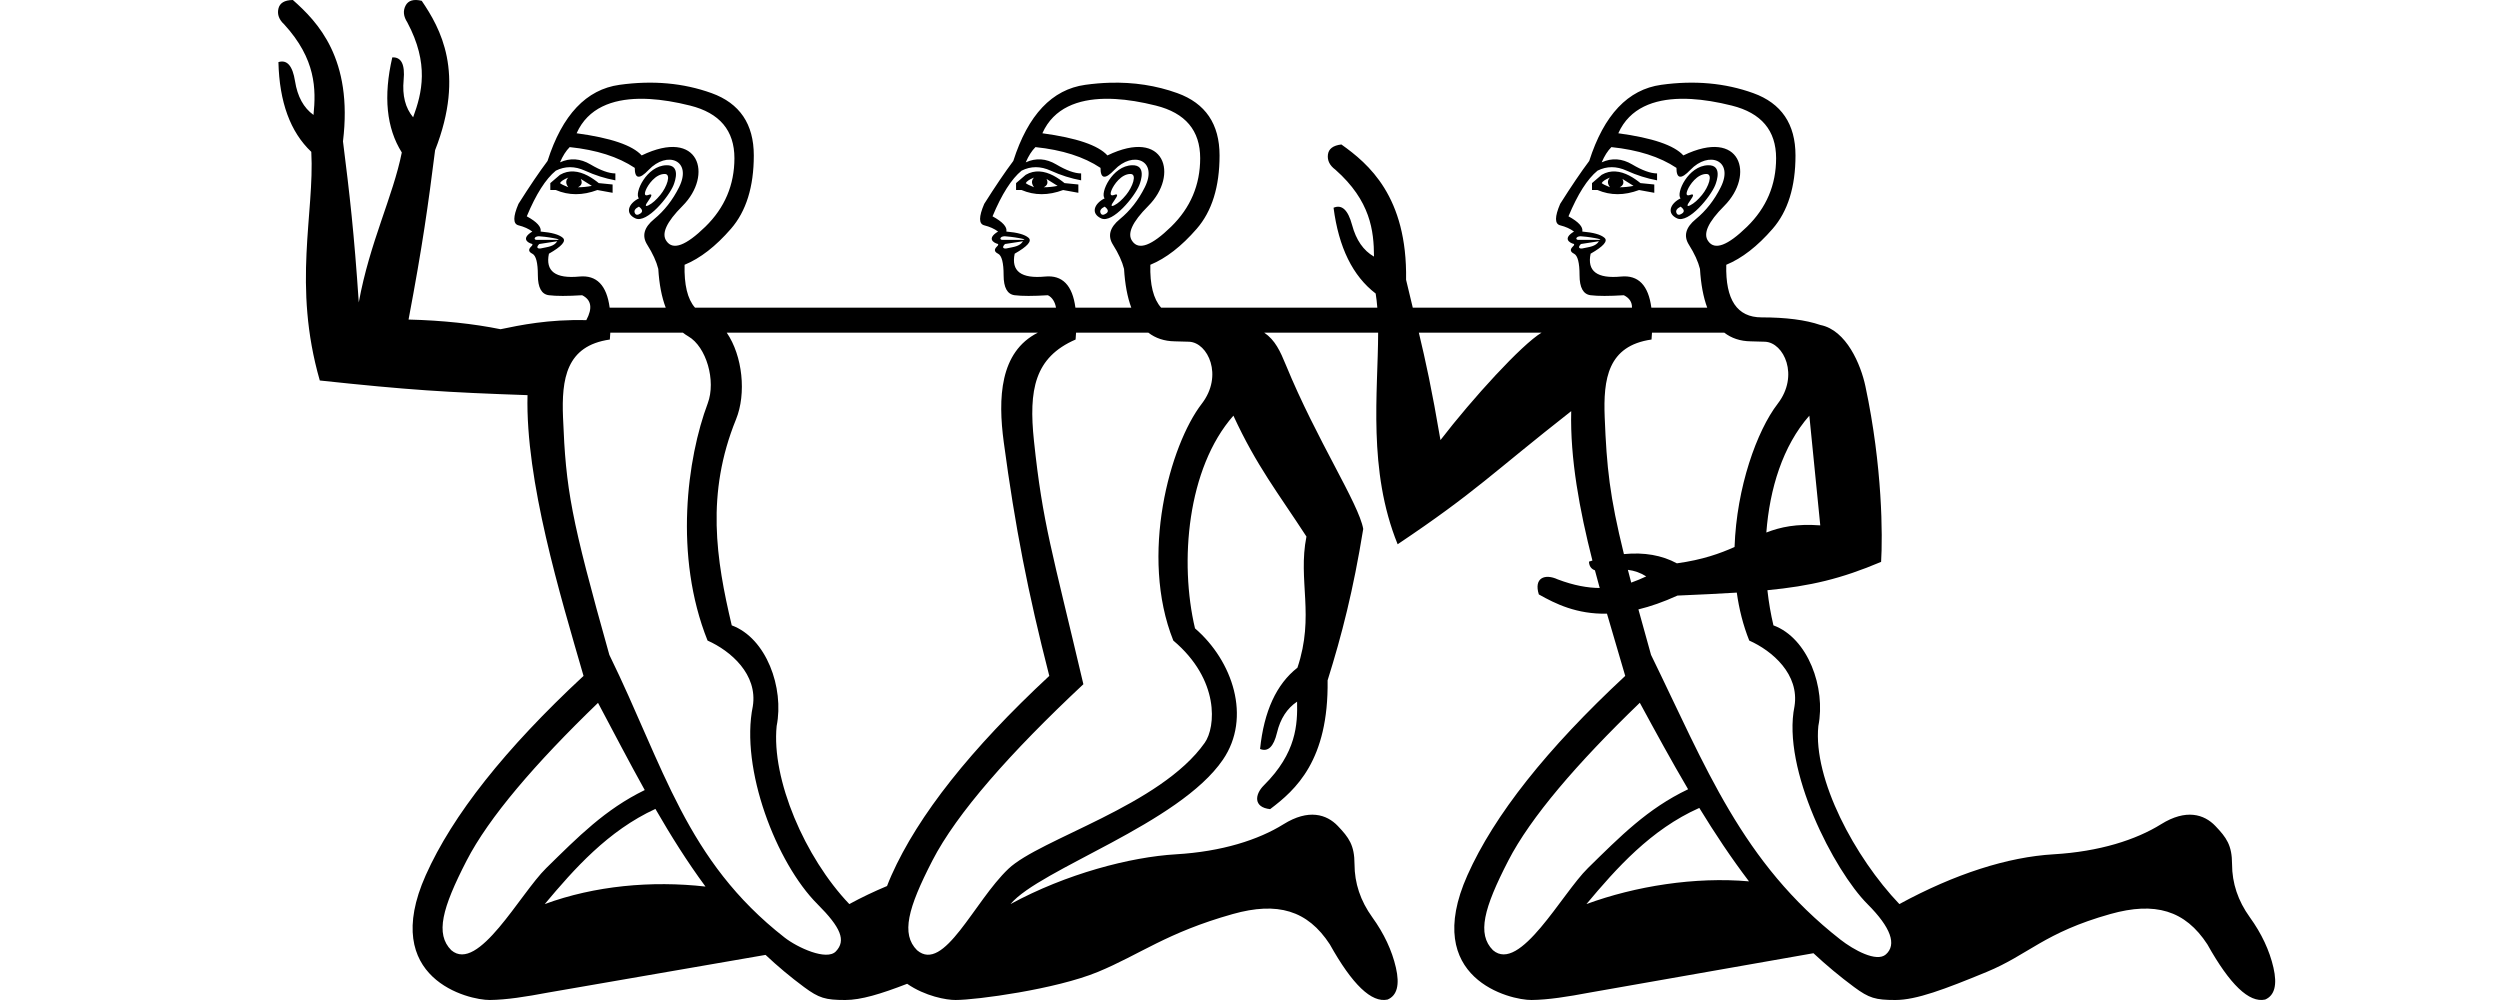
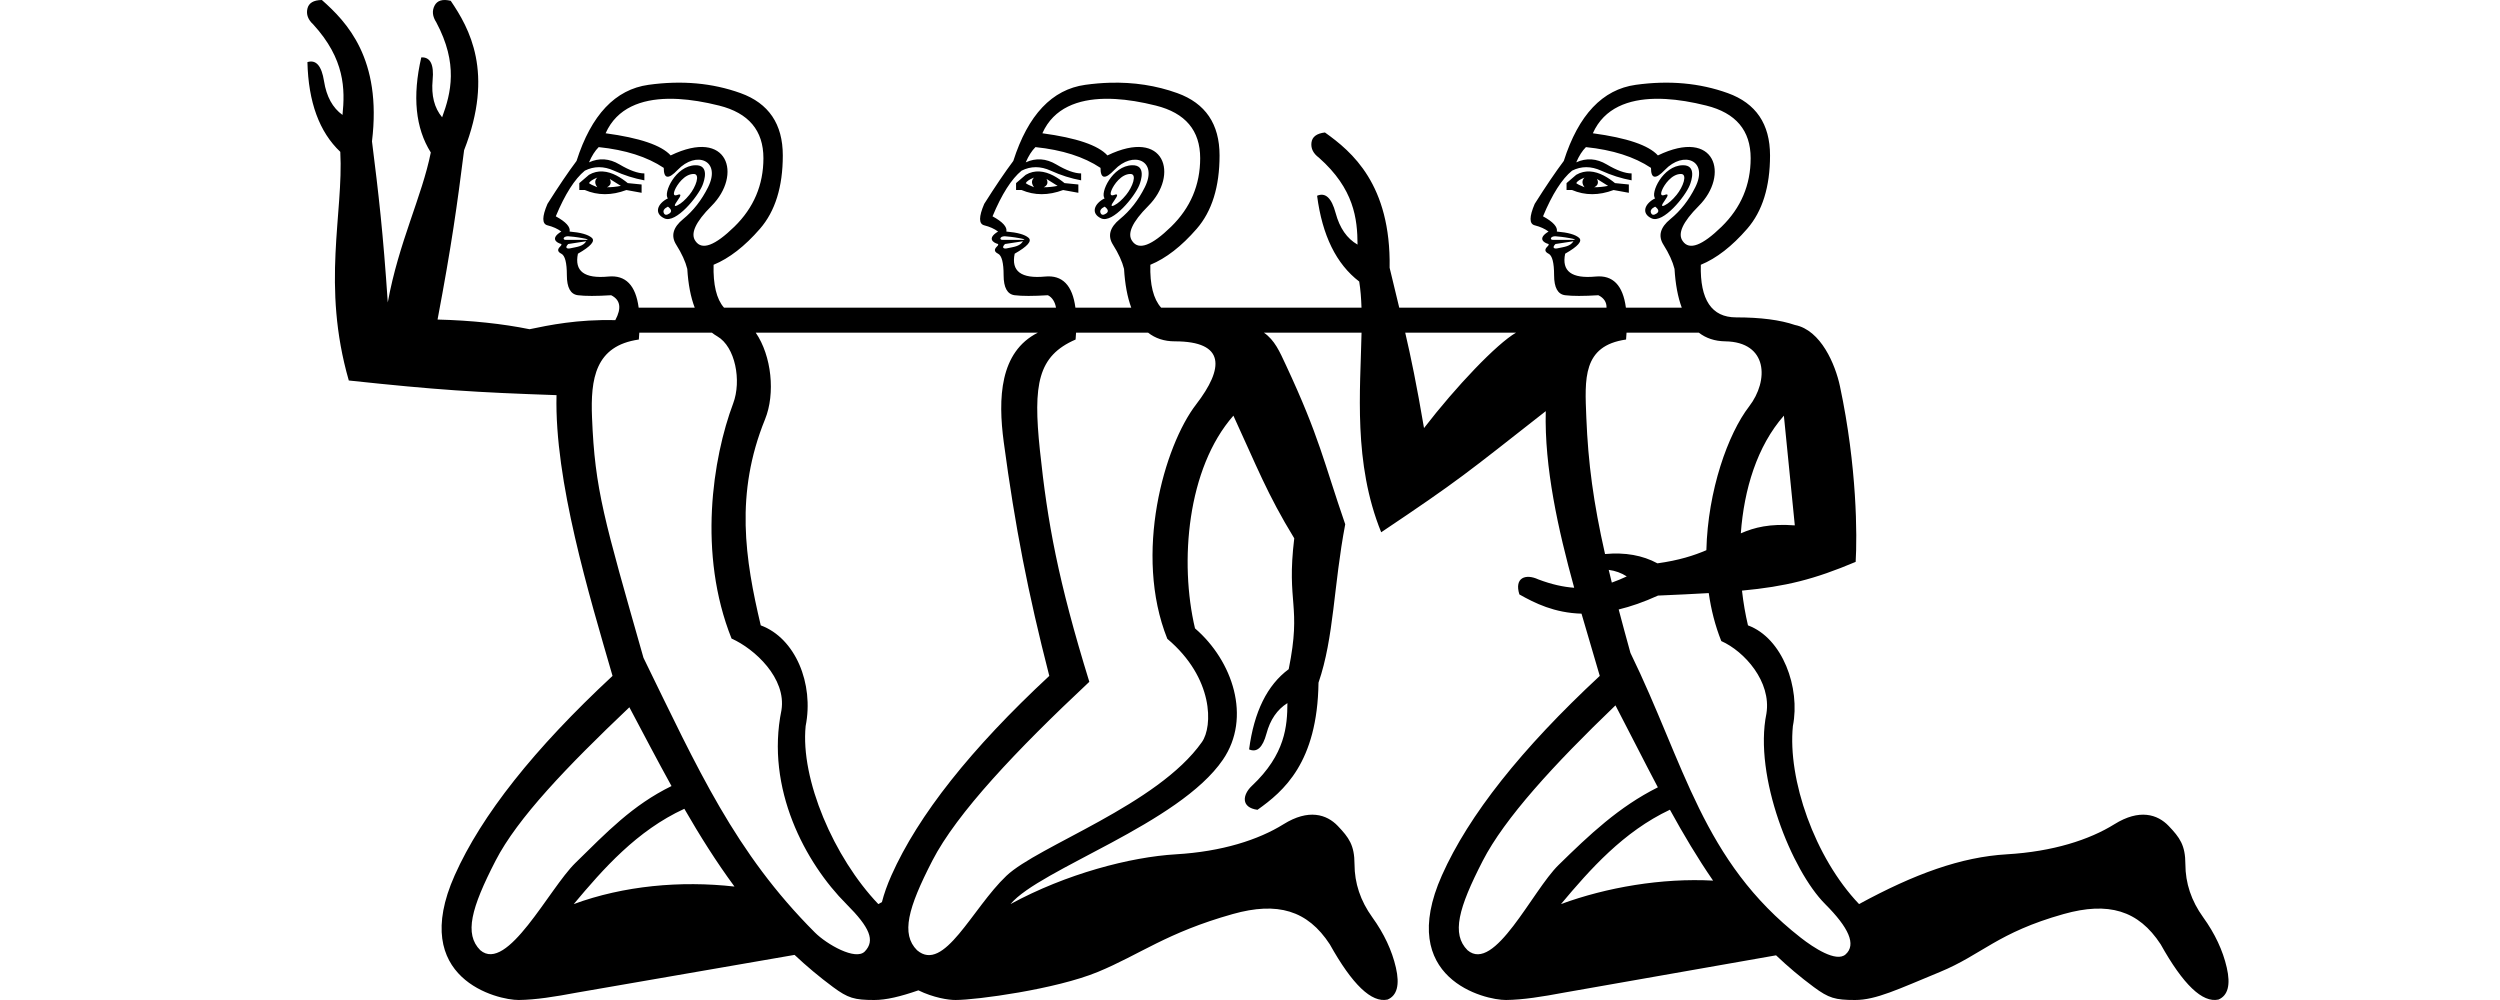
<svg xmlns="http://www.w3.org/2000/svg" width="2500" height="1000" version="1.1" id="svg1">
  <defs id="defs1" />
-   <path id="path18" style="fill:#000000;stroke:none;stroke-width:1" d="M 292.865 0 C 284.512 0.099 279.688 3.01 278.391 8.729 C 277.093 14.447 279.043 19.682 284.24 24.439 C 315.983 59.135 316.095 89.277 313.508 114.945 C 303.624 107.833 297.463 96.579 295.031 81.186 C 292.6 65.792 287.065 59.431 278.422 62.104 C 279.378 102.095 290.335 132.009 311.295 151.842 C 314.663 213.177 292.34 285.051 319.797 380.492 C 408.341 389.969 445.873 392.328 527.521 395.15 C 525.381 480.669 560.065 594.752 583.535 675.904 C 505.093 748.809 452.491 815.257 425.729 875.242 C 379.397 979.089 468.939 1000.205 489.805 999.992 C 506.55 999.822 526.123 996.705 547.738 992.623 L 765.564 954.895 C 777.564 966.172 790.35 976.924 804.07 987.078 C 818.983 998.114 825.356 1000 845.301 1000 C 860.939 1000 880.671 994.025 907.152 983.791 C 925.187 996.278 946.642 1000.082 955.559 999.992 C 976.502 999.992 1055.742 989.284 1097.748 971.971 C 1139.745 954.636 1166.716 932.598 1232.789 914.037 C 1277.476 901.484 1307.534 910.197 1329.803 944.326 C 1352.345 984.676 1371.614 1003.088 1387.607 999.559 C 1397.091 995.483 1399.857 984.84 1395.906 967.631 C 1391.956 950.422 1384.075 933.623 1372.264 917.236 C 1360.452 900.85 1354.534 883.17 1354.512 864.195 C 1354.492 845.22 1348.916 837.583 1337.787 825.938 C 1326.66 814.296 1308.571 808.61 1283.516 824.229 C 1258.459 839.843 1221.923 851.607 1176.045 854.297 C 1130.166 856.986 1066.103 873.845 1010.51 904.07 C 1039.928 868.969 1179.11 823.891 1222.939 759.658 C 1251.718 717.483 1232.757 660.876 1195 628.363 C 1179.344 562.249 1187.077 468.306 1233.402 415.664 C 1256.71 466.159 1278.042 492.841 1306.443 536.547 C 1297.66 580.751 1314.935 615.379 1297.439 667.699 C 1276.431 684.132 1263.976 711.226 1260.07 748.98 C 1268.01 752.161 1273.648 746.751 1276.984 732.746 C 1280.321 718.742 1287.018 708.377 1297.082 701.65 C 1297.55 724.176 1296.633 752.83 1263.834 785.377 C 1254.666 794.474 1253.276 807.34 1270.119 809.143 C 1295.639 789.916 1328.721 760.404 1327.603 680.354 C 1341.949 634.574 1353.236 590.471 1363.225 528.932 C 1358.814 503.626 1316.669 439.968 1285.951 365.143 C 1280.262 351.284 1275.144 340.025 1264.197 332.646 L 1378.139 332.646 C 1378.07 391.918 1367.54 470.055 1397.648 544.266 C 1476.345 491.532 1491.533 473.592 1571.211 411.15 C 1570.019 458.756 1579.62 510.254 1592.414 560.559 C 1591.276 560.902 1590.13 561.259 1588.978 561.627 C 1589.126 566.006 1591.115 568.907 1594.943 570.334 C 1596.496 576.242 1598.087 582.131 1599.703 587.988 C 1587.729 587.912 1573.936 585.531 1557.727 579.381 C 1544.91 573.436 1533.612 577.785 1538.836 594.43 C 1555.525 603.854 1576.757 614.309 1606.975 613.686 C 1613.179 635.151 1619.478 656.035 1625.225 675.904 C 1546.782 748.809 1494.181 815.257 1467.418 875.242 C 1421.086 979.089 1510.628 1000.205 1531.494 999.992 C 1548.24 999.822 1567.813 996.705 1589.428 992.623 L 1813.445 953.223 C 1826.217 965.109 1839.736 976.424 1854.133 987.078 C 1869.045 998.114 1875.419 1000 1895.363 1000 C 1916.307 1000 1944.595 989.284 1986.602 971.971 C 2028.599 954.636 2044.255 932.598 2110.328 914.037 C 2155.015 901.484 2185.075 910.197 2207.344 944.326 C 2229.886 984.676 2249.153 1003.088 2265.146 999.559 C 2274.63 995.483 2277.396 984.84 2273.445 967.631 C 2269.495 950.422 2261.616 933.623 2249.805 917.236 C 2237.993 900.85 2232.075 883.17 2232.053 864.195 C 2232.033 845.22 2226.457 837.583 2215.328 825.938 C 2204.201 814.296 2186.11 808.61 2161.055 824.229 C 2135.998 839.843 2099.462 851.607 2053.584 854.297 C 2007.706 856.986 1954.957 873.845 1899.363 904.07 C 1854.836 857.414 1812.994 779.153 1818.342 726.012 C 1825.961 687.768 1808.068 638.121 1773.434 625.363 C 1770.802 614.25 1768.762 602.436 1767.406 590.219 C 1810.558 586.042 1841.083 578.797 1881.111 561.877 C 1882.675 536.237 1882.604 466.968 1865.387 386.143 C 1860.813 364.671 1846.439 330.106 1820.41 324.994 C 1805.645 319.918 1786.032 317.379 1761.576 317.379 C 1737.121 317.379 1725.354 299.844 1726.277 264.775 C 1741.966 258.315 1757.423 246.319 1772.65 228.785 C 1787.877 211.251 1795.492 186.797 1795.492 155.42 C 1795.492 124.043 1781.418 103.278 1753.272 93.127 C 1725.125 82.976 1694.439 80.208 1661.217 84.822 C 1627.994 89.437 1603.998 114.813 1589.232 160.955 C 1580.927 172.029 1571.238 186.335 1560.164 203.869 C 1554.627 216.789 1554.627 223.938 1560.164 225.322 C 1565.701 226.707 1570.316 228.786 1574.008 231.555 C 1562.709 238.334 1568.991 242.757 1574.008 244.012 C 1574.314 244.826 1574.15 245.256 1572.625 246.781 C 1569.856 249.55 1570.316 251.856 1574.008 253.701 C 1577.699 255.547 1579.547 262.702 1579.547 275.16 C 1579.547 287.619 1583.236 294.308 1590.619 295.23 C 1598.002 296.153 1609.076 296.153 1623.842 295.23 C 1629.421 298.02 1632.134 302.159 1631.978 307.646 L 1412.766 307.646 C 1410.675 299.06 1408.468 289.941 1406.076 279.764 C 1407.454 196.477 1368.34 163.63 1341.385 144.471 C 1333.089 145.447 1328.598 148.849 1327.908 154.672 C 1327.219 160.495 1329.708 165.498 1335.377 169.684 C 1370.591 200.851 1373.871 230.814 1373.996 256.611 C 1363.419 250.577 1356.11 240.031 1352.074 224.979 C 1348.038 209.925 1341.863 204.181 1333.549 207.748 C 1338.703 247.417 1352.744 276.015 1375.672 293.535 C 1376.399 298.038 1376.935 302.748 1377.316 307.646 L 1161.127 307.646 C 1153.411 299.05 1149.818 284.76 1150.344 264.775 C 1166.032 258.315 1181.49 246.319 1196.717 228.785 C 1211.944 211.251 1219.559 186.797 1219.559 155.42 C 1219.559 124.043 1205.485 103.278 1177.338 93.127 C 1156.228 85.513 1133.69 82.054 1109.725 82.746 C 1101.736 82.977 1093.589 83.669 1085.283 84.822 C 1052.061 89.437 1028.064 114.813 1013.299 160.955 C 1004.993 172.029 995.305 186.335 984.23 203.869 C 978.693 216.789 978.693 223.938 984.23 225.322 C 989.768 226.707 994.383 228.786 998.074 231.555 C 986.775 238.334 993.057 242.757 998.074 244.012 C 998.38 244.826 998.216 245.256 996.691 246.781 C 993.923 249.55 994.383 251.856 998.074 253.701 C 1001.766 255.547 1003.613 262.702 1003.613 275.16 C 1003.613 287.619 1007.303 294.308 1014.686 295.23 C 1022.068 296.153 1033.142 296.153 1047.908 295.23 C 1052.32 297.436 1055.052 302.084 1055.998 307.646 L 695 307.646 C 687.432 299.091 684.068 284.537 684.588 264.775 C 700.276 258.315 715.734 246.319 730.961 228.785 C 746.188 211.251 753.803 186.797 753.803 155.42 C 753.803 124.043 739.729 103.278 711.582 93.127 C 683.435 82.976 652.75 80.208 619.527 84.822 C 586.305 89.437 562.309 114.813 547.543 160.955 C 539.237 172.029 529.549 186.335 518.475 203.869 C 512.938 216.789 512.938 223.938 518.475 225.322 C 524.012 226.707 528.627 228.786 532.318 231.555 C 521.019 238.334 527.301 242.757 532.318 244.012 C 532.624 244.826 532.46 245.256 530.936 246.781 C 528.167 249.55 528.627 251.856 532.318 253.701 C 536.01 255.547 537.857 262.702 537.857 275.16 C 537.857 287.619 541.547 294.308 548.93 295.23 C 556.312 296.153 567.387 296.153 582.152 295.23 C 591.381 299.845 592.765 308.149 586.305 320.146 C 548.468 319.224 519.958 325.168 500.557 329.221 C 473.656 323.761 442.642 320.401 408.549 319.547 C 422.651 244.908 428.084 205.603 435.102 150.184 C 465.481 72.623 440.301 28.185 421.734 0.818 C 413.62 -1.164 408.223 0.454 405.543 5.67 C 402.863 10.886 403.451 16.442 407.301 22.344 C 429.412 63.847 422.02 93.068 413.127 117.285 C 405.324 107.937 402.157 95.505 403.633 79.99 C 405.108 64.476 401.328 56.937 392.291 57.375 C 383.266 96.346 386.436 128.046 401.801 152.471 C 393.054 196.378 369.699 242.311 358.775 302.426 C 354.099 232.772 349.672 194.387 342.979 141.342 C 353.102 58.661 317.657 21.886 292.865 0 z M 638.588 98.797 C 642.264 98.721 645.955 98.802 649.633 99.01 C 661.861 99.702 675.357 101.895 690.123 105.586 C 719.654 112.969 734.422 130.502 734.422 158.188 C 734.422 184.95 724.731 207.791 705.352 226.709 C 685.972 245.627 673.054 250.473 666.594 241.244 C 661.057 233.861 666.362 222.095 682.512 205.945 C 713.347 175.11 699.575 127.468 641.676 155.42 C 632.447 145.269 610.761 137.884 576.615 133.27 C 588.057 107.526 612.857 99.328 638.588 98.797 z M 1104.344 98.797 C 1108.02 98.721 1111.711 98.802 1115.389 99.01 C 1127.617 99.702 1141.113 101.895 1155.879 105.586 C 1185.41 112.969 1200.178 130.502 1200.178 158.188 C 1200.178 184.95 1190.487 207.791 1171.107 226.709 C 1151.727 245.627 1138.81 250.473 1132.35 241.244 C 1126.812 233.861 1132.118 222.095 1148.268 205.945 C 1179.103 175.11 1165.331 127.468 1107.432 155.42 C 1098.203 145.269 1076.517 137.884 1042.371 133.27 C 1053.813 107.526 1078.613 99.328 1104.344 98.797 z M 1680.277 98.797 C 1683.953 98.721 1687.645 98.802 1691.322 99.01 C 1703.55 99.702 1717.047 101.895 1731.812 105.586 C 1761.344 112.969 1776.111 130.502 1776.111 158.188 C 1776.111 184.95 1766.421 207.791 1747.041 226.709 C 1727.661 245.627 1714.743 250.473 1708.283 241.244 C 1702.746 233.861 1708.051 222.095 1724.201 205.945 C 1755.036 175.11 1741.265 127.468 1683.365 155.42 C 1674.137 145.269 1652.45 137.884 1618.305 133.27 C 1629.746 107.526 1654.546 99.328 1680.277 98.797 z M 569.693 147.111 C 596.456 149.88 618.141 156.801 634.752 167.875 C 634.752 178.949 639.367 179.641 648.596 169.951 C 667.225 150.39 692.569 160.215 679.049 187.256 C 672.589 200.176 664.284 210.79 654.133 219.096 C 643.982 227.401 641.676 235.938 647.213 244.705 C 652.75 253.472 656.441 261.545 658.287 268.928 C 659.203 284.189 661.696 297.101 665.715 307.646 L 609.66 307.646 C 606.711 285.253 596.618 274.886 579.381 276.543 C 555.387 278.85 545.238 271.235 548.93 253.701 C 561.85 246.318 566.465 241.013 562.773 237.783 C 559.082 234.553 551.697 232.478 540.623 231.555 C 541.546 226.94 536.933 221.863 526.781 216.326 C 536.01 194.178 545.7 178.952 555.852 170.646 C 565.08 166.032 574.769 166.032 584.92 170.646 C 595.071 175.261 605.224 178.49 615.375 180.336 L 615.375 173.414 C 608.915 173.414 600.61 170.415 590.459 164.416 C 580.308 158.417 570.155 157.726 560.004 162.34 C 562.773 155.88 566.002 150.803 569.693 147.111 z M 1035.449 147.111 C 1062.212 149.88 1083.897 156.801 1100.508 167.875 C 1100.508 178.949 1105.123 179.641 1114.352 169.951 C 1132.981 150.39 1158.325 160.215 1144.805 187.256 C 1138.345 200.176 1130.04 210.79 1119.889 219.096 C 1109.737 227.401 1107.432 235.938 1112.969 244.705 C 1118.506 253.472 1122.197 261.545 1124.043 268.928 C 1124.953 284.089 1127.352 297.054 1131.277 307.646 L 1075.416 307.646 C 1072.466 285.253 1062.373 274.886 1045.137 276.543 C 1021.143 278.85 1010.994 271.235 1014.686 253.701 C 1027.605 246.318 1032.221 241.013 1028.529 237.783 C 1024.838 234.553 1017.453 232.478 1006.379 231.555 C 1007.302 226.94 1002.688 221.863 992.537 216.326 C 1001.766 194.178 1011.456 178.952 1021.607 170.646 C 1030.836 166.032 1040.524 166.032 1050.676 170.646 C 1060.827 175.261 1070.98 178.49 1081.131 180.336 L 1081.131 173.414 C 1074.671 173.414 1066.366 170.415 1056.215 164.416 C 1046.063 158.417 1035.911 157.726 1025.76 162.34 C 1028.528 155.88 1031.758 150.803 1035.449 147.111 z M 1611.383 147.111 C 1638.146 149.88 1659.83 156.801 1676.441 167.875 C 1676.441 178.949 1681.057 179.641 1690.285 169.951 C 1708.915 150.39 1734.259 160.215 1720.738 187.256 C 1714.278 200.176 1705.974 210.79 1695.822 219.096 C 1685.671 227.401 1683.365 235.938 1688.902 244.705 C 1694.439 253.472 1698.131 261.545 1699.977 268.928 C 1700.886 284.089 1703.285 297.054 1707.211 307.646 L 1651.35 307.646 C 1648.4 285.253 1638.307 274.886 1621.07 276.543 C 1597.076 278.85 1586.928 271.235 1590.619 253.701 C 1603.539 246.318 1608.154 241.013 1604.463 237.783 C 1600.772 234.553 1593.387 232.478 1582.312 231.555 C 1583.235 226.94 1578.622 221.863 1568.471 216.326 C 1577.699 194.178 1587.39 178.952 1597.541 170.646 C 1606.769 166.032 1616.458 166.032 1626.609 170.646 C 1636.761 175.261 1646.913 178.49 1657.064 180.336 L 1657.064 173.414 C 1650.604 173.414 1642.3 170.415 1632.148 164.416 C 1621.997 158.417 1611.845 157.726 1601.693 162.34 C 1604.462 155.88 1607.691 150.803 1611.383 147.111 z M 666.463 165.24 C 646.461 165.649 633.968 193.388 638.91 198.33 C 628.183 203.694 624.782 213.554 635.447 218.402 C 646.93 223.622 668.916 196.668 673.512 185.18 C 675.286 180.743 680.621 164.951 666.463 165.24 z M 1132.217 165.24 C 1112.215 165.649 1099.722 193.388 1104.664 198.33 C 1093.937 203.694 1090.538 213.554 1101.203 218.402 C 1112.686 223.622 1134.672 196.668 1139.268 185.18 C 1141.042 180.743 1146.375 164.951 1132.217 165.24 z M 1708.152 165.24 C 1688.151 165.649 1675.658 193.388 1680.6 198.33 C 1669.872 203.694 1666.471 213.554 1677.137 218.402 C 1688.62 223.622 1710.606 196.668 1715.201 185.18 C 1716.976 180.743 1722.31 164.951 1708.152 165.24 z M 573.602 171.457 C 569.153 171.229 564.557 172.143 560.004 174.799 L 550.312 183.104 L 550.312 190.027 L 555.852 190.027 C 568.771 195.564 582.615 195.564 597.381 190.027 L 612.607 192.795 L 612.607 184.488 L 598.762 183.104 C 592.457 177.981 583.388 171.959 573.602 171.457 z M 1039.357 171.457 C 1034.909 171.229 1030.313 172.143 1025.76 174.799 L 1016.068 183.104 L 1016.068 190.027 L 1021.607 190.027 C 1034.527 195.564 1048.369 195.564 1063.135 190.027 L 1078.361 192.795 L 1078.361 184.488 L 1064.518 183.104 C 1058.213 177.981 1049.144 171.959 1039.357 171.457 z M 1615.291 171.457 C 1610.842 171.229 1606.247 172.143 1601.693 174.799 L 1592.002 183.104 L 1592.002 190.027 L 1597.541 190.027 C 1610.461 195.564 1624.305 195.564 1639.07 190.027 L 1654.297 192.795 L 1654.297 184.488 L 1640.451 183.104 C 1634.146 177.981 1625.078 171.959 1615.291 171.457 z M 664.844 173.971 C 671.499 174.092 666.877 186.912 660.363 194.873 C 656.21 199.949 652.287 203.406 648.596 205.252 C 644.904 207.098 644.904 205.482 648.596 200.406 C 652.287 195.331 652.287 193.489 648.596 194.873 C 644.904 196.257 643.984 194.642 645.83 190.027 C 647.838 185.008 655.45 173.8 664.844 173.971 z M 1130.6 173.971 C 1137.255 174.092 1132.632 186.912 1126.119 194.873 C 1121.966 199.949 1118.041 203.406 1114.35 205.252 C 1110.658 207.098 1110.658 205.482 1114.35 200.406 C 1118.041 195.331 1118.041 193.489 1114.35 194.873 C 1110.658 196.257 1109.738 194.642 1111.584 190.027 C 1113.592 185.008 1121.206 173.8 1130.6 173.971 z M 1706.533 173.971 C 1713.188 174.092 1708.566 186.912 1702.053 194.873 C 1697.9 199.949 1693.977 203.406 1690.285 205.252 C 1686.594 207.098 1686.594 205.482 1690.285 200.406 C 1693.977 195.331 1693.977 193.489 1690.285 194.873 C 1686.594 196.257 1685.674 194.642 1687.52 190.027 C 1689.527 185.008 1697.14 173.8 1706.533 173.971 z M 568.309 177.566 C 565.54 180.335 565.54 183.564 568.309 187.256 C 563.694 185.41 560.927 184.026 560.004 183.104 C 560.927 181.258 563.694 179.412 568.309 177.566 z M 1034.062 177.566 C 1031.294 180.335 1031.294 183.564 1034.062 187.256 C 1029.448 185.41 1026.683 184.026 1025.76 183.104 C 1026.683 181.258 1029.448 179.412 1034.062 177.566 z M 1609.998 177.566 C 1607.229 180.335 1607.229 183.564 1609.998 187.256 C 1605.384 185.41 1602.616 184.026 1601.693 183.104 C 1602.616 181.258 1605.384 179.412 1609.998 177.566 z M 580.768 178.953 L 591.842 185.875 C 587.227 186.798 582.614 187.256 578 187.256 C 581.691 185.41 582.613 182.644 580.768 178.953 z M 1046.523 178.953 L 1057.598 185.875 C 1052.983 186.798 1048.37 187.256 1043.756 187.256 C 1047.447 185.41 1048.369 182.644 1046.523 178.953 z M 1622.457 178.953 L 1633.531 185.875 C 1628.917 186.798 1624.304 187.256 1619.689 187.256 C 1623.381 185.41 1624.303 182.644 1622.457 178.953 z M 638.91 206.639 C 642.602 209.407 643.06 211.713 640.291 213.559 C 637.522 215.404 635.677 215.174 634.754 212.867 C 633.831 210.56 635.219 208.484 638.91 206.639 z M 1104.664 206.639 C 1108.355 209.407 1108.815 211.713 1106.047 213.559 C 1103.278 215.404 1101.431 215.174 1100.508 212.867 C 1099.585 210.56 1100.973 208.484 1104.664 206.639 z M 1680.6 206.639 C 1684.291 209.407 1684.749 211.713 1681.98 213.559 C 1679.212 215.404 1677.366 215.174 1676.443 212.867 C 1675.521 210.56 1676.908 208.484 1680.6 206.639 z M 538.867 236.248 C 540.237 236.204 548.858 237.21 553.111 238.061 C 554.94 238.426 558.593 238.935 558.617 239.859 L 536.471 239.859 C 533.65 239.859 533.857 236.409 538.867 236.248 z M 1004.623 236.248 C 1005.993 236.204 1014.614 237.21 1018.867 238.061 C 1020.696 238.426 1024.349 238.935 1024.373 239.859 L 1002.227 239.859 C 999.406 239.859 999.613 236.409 1004.623 236.248 z M 1580.557 236.248 C 1581.926 236.204 1590.548 237.21 1594.801 238.061 C 1596.63 238.426 1600.283 238.935 1600.307 239.859 L 1578.16 239.859 C 1575.34 239.859 1575.546 236.409 1580.557 236.248 z M 557.236 241.244 C 554.015 246.554 547.463 246.942 542.01 248.164 C 538.215 249.227 535.253 247.997 539.238 244.012 L 557.236 241.244 z M 1022.992 241.244 C 1019.771 246.554 1013.219 246.942 1007.766 248.164 C 1003.971 249.227 1001.009 247.997 1004.994 244.012 L 1022.992 241.244 z M 1598.926 241.244 C 1595.704 246.554 1589.153 246.942 1583.699 248.164 C 1579.904 249.227 1576.943 247.997 1580.928 244.012 L 1598.926 241.244 z M 610.309 332.646 L 682.875 332.646 C 684.6 334.025 686.412 335.261 688.311 336.357 C 706.319 346.754 716.223 380.757 707.719 403.395 C 687.235 457.92 673.618 555.68 707.561 640.572 C 730.673 650.847 757.909 674.342 752.807 706.305 C 740.035 768.585 776.283 862.943 817.41 904.07 C 840.974 927.634 846.229 940.533 835.861 951.4 C 826.676 961.029 797.501 947.642 784.535 937.492 C 685.884 860.453 664.107 766.871 609.424 655.031 L 609.395 655.055 C 570.694 517.244 565.902 489.833 563.018 417.457 C 561.481 378.902 566.084 345.784 609.836 339.527 C 610.033 337.168 610.191 334.874 610.309 332.646 z M 726.721 332.646 L 1037.902 332.646 C 999.577 351.904 997.887 398.411 1003.762 442.191 C 1015.139 526.977 1027.942 592.631 1049.291 675.904 C 970.849 748.809 918.247 815.257 891.484 875.242 C 889.834 878.942 888.354 882.537 887.039 886.029 C 874.238 891.387 861.564 897.403 849.301 904.07 C 804.774 857.414 771.305 779.153 776.652 726.012 C 784.271 687.768 766.379 638.121 731.744 625.363 C 716.089 559.249 705.776 493.705 736.033 419.336 C 746.488 393.64 742.638 355.819 726.721 332.646 z M 1076.062 332.646 L 1148.324 332.646 C 1155.522 338.225 1164.322 341.182 1174.76 341.336 C 1179.79 341.41 1184.597 341.523 1189.176 341.736 C 1207.937 342.609 1223.484 375.54 1201.758 403.748 C 1169.864 445.156 1139.373 555.68 1173.316 640.572 C 1219.954 679.861 1215.685 727.22 1204.76 742.75 C 1160.512 805.645 1040.073 838.774 1008.406 868.818 C 974.051 901.413 944.002 973.423 917.035 950.211 C 900.885 934.061 907.867 908.234 932.322 860.707 C 956.778 813.18 1010.472 752.512 1083.377 684.221 C 1051.949 550.407 1042.699 523.799 1033.965 440.928 C 1028.57 389.745 1034.563 357.361 1075.592 339.527 C 1075.788 337.168 1075.944 334.874 1076.062 332.646 z M 1418.836 332.646 L 1541.59 332.646 C 1521.552 344.666 1472.543 398.424 1440.469 440.074 C 1431.815 389.14 1425.608 360.913 1418.836 332.646 z M 1651.998 332.646 L 1724.26 332.646 C 1731.458 338.225 1740.256 341.182 1750.693 341.336 C 1755.724 341.41 1760.531 341.523 1765.109 341.736 C 1783.871 342.609 1799.418 375.54 1777.691 403.748 C 1756.854 430.802 1736.616 487.36 1734.555 546.996 C 1720.019 553.485 1702.603 559.787 1676.9 563.336 C 1661.866 555.201 1644.205 552.12 1623.916 554.09 C 1609.597 495.928 1606.697 467.396 1604.707 417.457 C 1603.17 378.902 1607.773 345.784 1651.525 339.527 C 1651.722 337.168 1651.88 334.874 1651.998 332.646 z M 1809.336 415.664 L 1820.264 525.371 C 1796.361 523.6 1780.556 527.011 1766.338 532.514 C 1769.637 488.901 1782.688 445.946 1809.336 415.664 z M 1627.883 569.836 C 1634.582 570.67 1640.695 572.858 1646.219 576.402 C 1641.573 578.555 1636.615 580.736 1631.213 582.615 C 1630.05 578.204 1628.94 573.949 1627.883 569.836 z M 1736.791 592.604 C 1739.089 609.057 1743.117 625.233 1749.25 640.572 C 1772.362 650.847 1799.599 674.342 1794.496 706.305 C 1781.606 769.167 1834.199 870.797 1867.473 904.07 C 1891.036 927.634 1896.863 944.653 1885.889 954.4 C 1876.601 962.65 1853.478 949.814 1840.512 939.664 C 1741.861 862.625 1705.796 766.871 1651.113 655.031 L 1651.084 655.055 C 1646.379 638.299 1642.175 623.173 1638.414 609.402 C 1650.272 606.522 1663.239 602.055 1677.465 595.58 C 1699.986 594.597 1719.45 593.699 1736.791 592.604 z M 1639.803 702.756 C 1655.664 732 1671.482 761.025 1688.107 789.258 C 1647.461 808.637 1620.254 836.403 1587.965 868.047 C 1561.712 893.775 1519.935 973.423 1492.969 950.211 C 1476.819 934.061 1483.8 908.234 1508.256 860.707 C 1530.475 817.526 1576.832 763.495 1639.803 702.756 z M 598.02 702.848 C 613.712 732.34 628.903 761.607 644.742 790.064 C 605.019 809.404 578.119 836.84 546.275 868.047 C 520.023 893.775 478.246 973.423 451.279 950.211 C 435.13 934.061 442.111 908.234 466.566 860.707 C 488.775 817.547 535.096 763.55 598.02 702.848 z M 1699.297 807.92 C 1714.815 833.307 1731.163 857.93 1748.984 881.357 C 1695.198 876.609 1635.421 886.064 1586.443 904.07 C 1616.335 868.403 1650.768 829.526 1699.297 807.92 z M 655.412 808.912 C 670.935 835.833 687.29 861.889 705.49 886.561 C 651.574 880.494 594.677 885.716 544.754 904.07 C 574.193 868.943 608.037 830.702 655.412 808.912 z " />
+   <path id="path18" style="fill:#000000;stroke:none;stroke-width:1" d="M 321.865 0 C 313.512 0.099 308.688 3.01 307.391 8.729 C 306.093 14.447 308.043 19.682 313.24 24.439 C 344.983 59.135 345.095 89.277 342.508 114.945 C 332.624 107.833 326.463 96.579 324.031 81.186 C 321.6 65.792 316.065 59.431 307.422 62.104 C 308.378 102.095 319.335 132.009 340.295 151.842 C 343.663 213.177 321.34 285.051 348.797 380.492 C 437.341 389.969 474.873 392.328 556.521 395.15 C 554.381 480.669 589.065 594.752 612.535 675.904 C 534.093 748.809 481.491 815.257 454.729 875.242 C 408.397 979.089 497.939 1000.205 518.805 999.992 C 535.55 999.822 555.123 996.705 576.738 992.623 L 794.564 954.895 C 806.564 966.172 819.35 976.924 833.07 987.078 C 847.983 998.114 854.356 1000 874.301 1000 C 886.223 1000 900.526 996.529 918.385 990.344 C 933.354 997.659 948.445 1000.064 955.559 999.992 C 976.502 999.992 1055.742 989.284 1097.748 971.971 C 1139.745 954.636 1166.716 932.598 1232.789 914.037 C 1277.476 901.484 1307.534 910.197 1329.803 944.326 C 1352.345 984.676 1371.614 1003.088 1387.607 999.559 C 1397.091 995.483 1399.857 984.84 1395.906 967.631 C 1391.956 950.422 1384.075 933.623 1372.264 917.236 C 1360.452 900.85 1354.534 883.17 1354.512 864.195 C 1354.492 845.22 1348.916 837.583 1337.787 825.938 C 1326.66 814.296 1308.571 808.61 1283.516 824.229 C 1258.459 839.843 1221.923 851.607 1176.045 854.297 C 1130.166 856.986 1066.103 873.845 1010.51 904.07 C 1039.928 868.969 1179.11 823.891 1222.939 759.658 C 1251.718 717.483 1232.757 660.876 1195 628.363 C 1179.344 562.249 1187.077 468.306 1233.402 415.664 C 1256.71 466.159 1267.068 493.847 1294.252 538.32 C 1286.252 604.265 1301.808 604.457 1288.703 669.174 C 1267.249 685.02 1254.05 711.761 1249.103 749.393 C 1256.952 752.791 1262.737 747.538 1266.459 733.631 C 1270.181 719.724 1277.165 709.547 1287.41 703.102 C 1287.256 725.631 1285.546 754.25 1251.861 785.879 C 1242.446 794.719 1240.701 807.542 1257.488 809.809 C 1283.529 791.294 1317.413 762.707 1318.506 682.656 C 1334.11 637.29 1333.541 585.517 1345.225 524.277 C 1323.514 461.359 1319.669 437.468 1285.951 365.143 C 1279.598 351.514 1274.7 340.118 1263.881 332.646 L 1361.547 332.646 C 1360.4 390.236 1353.076 462.962 1381.193 532.266 C 1459.89 479.532 1466.078 473.592 1545.756 411.15 C 1544.348 467.382 1557.996 529.045 1574.182 587.756 C 1563.665 587.025 1551.812 584.518 1538.272 579.381 C 1525.455 573.436 1514.157 577.785 1519.381 594.43 C 1534.942 603.217 1554.452 612.901 1581.514 613.664 C 1587.72 635.137 1594.021 656.029 1599.77 675.904 C 1521.327 748.809 1468.726 815.257 1441.963 875.242 C 1395.631 979.089 1485.171 1000.205 1506.037 999.992 C 1522.783 999.822 1542.358 996.705 1563.973 992.623 L 1776.062 955.32 C 1787.748 966.442 1800.281 977.052 1813.828 987.078 C 1828.741 998.114 1835.114 1000 1855.059 1000 C 1876.002 1000 1897.925 989.284 1939.932 971.971 C 1981.929 954.636 1997.588 932.598 2063.66 914.037 C 2108.347 901.484 2138.405 910.197 2160.674 944.326 C 2183.216 984.676 2202.485 1003.088 2218.479 999.559 C 2227.962 995.483 2230.728 984.84 2226.777 967.631 C 2222.827 950.422 2214.946 933.623 2203.135 917.236 C 2191.323 900.85 2185.405 883.17 2185.383 864.195 C 2185.363 845.22 2179.787 837.583 2168.658 825.938 C 2157.531 814.296 2139.442 808.61 2114.387 824.229 C 2089.33 839.843 2052.794 851.607 2006.916 854.297 C 1961.037 856.986 1914.652 873.845 1859.059 904.07 C 1814.532 857.414 1787.539 779.153 1792.887 726.012 C 1800.506 687.768 1782.613 638.121 1747.978 625.363 C 1745.376 614.373 1743.349 602.696 1741.994 590.623 C 1785.689 586.511 1814.3 579.358 1855.656 561.877 C 1857.22 536.237 1857.148 466.968 1839.93 386.143 C 1835.356 364.671 1820.984 330.106 1794.955 324.994 C 1780.189 319.918 1760.577 317.379 1736.121 317.379 C 1711.666 317.379 1699.899 299.844 1700.822 264.775 C 1716.511 258.315 1731.968 246.319 1747.195 228.785 C 1762.422 211.251 1770.037 186.797 1770.037 155.42 C 1770.037 124.043 1755.963 103.278 1727.816 93.127 C 1699.669 82.976 1668.984 80.208 1635.762 84.822 C 1602.539 89.437 1578.543 114.813 1563.777 160.955 C 1555.472 172.029 1545.783 186.335 1534.709 203.869 C 1529.172 216.789 1529.172 223.938 1534.709 225.322 C 1540.246 226.707 1544.861 228.786 1548.553 231.555 C 1537.254 238.334 1543.536 242.757 1548.553 244.012 C 1548.859 244.826 1548.695 245.256 1547.17 246.781 C 1544.401 249.55 1544.861 251.856 1548.553 253.701 C 1552.244 255.547 1554.092 262.702 1554.092 275.16 C 1554.092 287.619 1557.781 294.308 1565.164 295.23 C 1572.547 296.153 1583.621 296.153 1598.387 295.23 C 1603.966 298.02 1606.677 302.159 1606.522 307.646 L 1399.234 307.646 C 1396.285 295.535 1393.156 282.804 1389.621 267.764 C 1390.999 184.477 1351.885 151.63 1324.93 132.471 C 1316.634 133.447 1312.141 136.849 1311.451 142.672 C 1310.762 148.495 1313.253 153.498 1318.922 157.684 C 1354.136 188.851 1357.414 218.814 1357.539 244.611 C 1346.962 238.577 1339.653 228.031 1335.617 212.979 C 1331.581 197.925 1325.407 192.181 1317.092 195.748 C 1322.246 235.417 1336.287 264.015 1359.215 281.535 C 1360.519 289.61 1361.205 298.348 1361.5 307.646 L 1161.127 307.646 C 1153.411 299.05 1149.818 284.76 1150.344 264.775 C 1166.032 258.315 1181.49 246.319 1196.717 228.785 C 1211.944 211.251 1219.559 186.797 1219.559 155.42 C 1219.559 124.043 1205.485 103.278 1177.338 93.127 C 1156.228 85.513 1133.69 82.054 1109.725 82.746 C 1101.736 82.977 1093.589 83.669 1085.283 84.822 C 1052.061 89.437 1028.064 114.813 1013.299 160.955 C 1004.993 172.029 995.305 186.335 984.23 203.869 C 978.693 216.789 978.693 223.938 984.23 225.322 C 989.768 226.707 994.383 228.786 998.074 231.555 C 986.775 238.334 993.057 242.757 998.074 244.012 C 998.38 244.826 998.216 245.256 996.691 246.781 C 993.923 249.55 994.383 251.856 998.074 253.701 C 1001.766 255.547 1003.613 262.702 1003.613 275.16 C 1003.613 287.619 1007.303 294.308 1014.686 295.23 C 1022.068 296.153 1033.142 296.153 1047.908 295.23 C 1052.32 297.436 1055.052 302.084 1055.998 307.646 L 724 307.646 C 716.432 299.091 713.068 284.537 713.588 264.775 C 729.276 258.315 744.734 246.319 759.961 228.785 C 775.188 211.251 782.803 186.797 782.803 155.42 C 782.803 124.043 768.729 103.278 740.582 93.127 C 712.435 82.976 681.75 80.208 648.527 84.822 C 615.305 89.437 591.309 114.813 576.543 160.955 C 568.237 172.029 558.549 186.335 547.475 203.869 C 541.938 216.789 541.938 223.938 547.475 225.322 C 553.012 226.707 557.627 228.786 561.318 231.555 C 550.019 238.334 556.301 242.757 561.318 244.012 C 561.624 244.826 561.46 245.256 559.936 246.781 C 557.167 249.55 557.627 251.856 561.318 253.701 C 565.01 255.547 566.857 262.702 566.857 275.16 C 566.857 287.619 570.547 294.308 577.93 295.23 C 585.312 296.153 596.387 296.153 611.152 295.23 C 620.381 299.845 621.765 308.149 615.305 320.146 C 577.468 319.224 548.958 325.168 529.557 329.221 C 502.656 323.761 471.642 320.401 437.549 319.547 C 451.651 244.908 457.084 205.603 464.102 150.184 C 494.481 72.623 469.301 28.185 450.734 0.818 C 442.62 -1.164 437.223 0.454 434.543 5.67 C 431.863 10.886 432.451 16.442 436.301 22.344 C 458.412 63.847 451.02 93.068 442.127 117.285 C 434.324 107.937 431.157 95.505 432.633 79.99 C 434.108 64.476 430.328 56.937 421.291 57.375 C 412.266 96.346 415.436 128.046 430.801 152.471 C 422.054 196.378 398.699 242.311 387.775 302.426 C 383.099 232.772 378.672 194.387 371.979 141.342 C 382.102 58.661 346.657 21.886 321.865 0 z M 667.588 98.797 C 671.264 98.721 674.955 98.802 678.633 99.01 C 690.861 99.702 704.357 101.895 719.123 105.586 C 748.654 112.969 763.422 130.502 763.422 158.188 C 763.422 184.95 753.731 207.791 734.352 226.709 C 714.972 245.627 702.054 250.473 695.594 241.244 C 690.057 233.861 695.362 222.095 711.512 205.945 C 742.347 175.11 728.575 127.468 670.676 155.42 C 661.447 145.269 639.761 137.884 605.615 133.27 C 617.057 107.526 641.857 99.328 667.588 98.797 z M 1104.344 98.797 C 1108.02 98.721 1111.711 98.802 1115.389 99.01 C 1127.617 99.702 1141.113 101.895 1155.879 105.586 C 1185.41 112.969 1200.178 130.502 1200.178 158.188 C 1200.178 184.95 1190.487 207.791 1171.107 226.709 C 1151.727 245.627 1138.81 250.473 1132.35 241.244 C 1126.812 233.861 1132.118 222.095 1148.268 205.945 C 1179.103 175.11 1165.331 127.468 1107.432 155.42 C 1098.203 145.269 1076.517 137.884 1042.371 133.27 C 1053.813 107.526 1078.613 99.328 1104.344 98.797 z M 1654.822 98.797 C 1658.498 98.721 1662.189 98.802 1665.867 99.01 C 1678.095 99.702 1691.592 101.895 1706.357 105.586 C 1735.889 112.969 1750.656 130.502 1750.656 158.188 C 1750.656 184.95 1740.966 207.791 1721.586 226.709 C 1702.206 245.627 1689.288 250.473 1682.828 241.244 C 1677.291 233.861 1682.596 222.095 1698.746 205.945 C 1729.581 175.11 1715.81 127.468 1657.91 155.42 C 1648.682 145.269 1626.995 137.884 1592.85 133.27 C 1604.291 107.526 1629.091 99.328 1654.822 98.797 z M 598.693 147.111 C 625.456 149.88 647.141 156.801 663.752 167.875 C 663.752 178.949 668.367 179.641 677.596 169.951 C 696.225 150.39 721.569 160.215 708.049 187.256 C 701.589 200.176 693.284 210.79 683.133 219.096 C 672.982 227.401 670.676 235.938 676.213 244.705 C 681.75 253.472 685.441 261.545 687.287 268.928 C 688.203 284.189 690.696 297.101 694.715 307.646 L 638.66 307.646 C 635.711 285.253 625.618 274.886 608.381 276.543 C 584.387 278.85 574.238 271.235 577.93 253.701 C 590.85 246.318 595.465 241.013 591.773 237.783 C 588.082 234.553 580.697 232.478 569.623 231.555 C 570.546 226.94 565.933 221.863 555.781 216.326 C 565.01 194.178 574.7 178.952 584.852 170.646 C 594.08 166.032 603.769 166.032 613.92 170.646 C 624.071 175.261 634.224 178.49 644.375 180.336 L 644.375 173.414 C 637.915 173.414 629.61 170.415 619.459 164.416 C 609.308 158.417 599.155 157.726 589.004 162.34 C 591.773 155.88 595.002 150.803 598.693 147.111 z M 1035.449 147.111 C 1062.212 149.88 1083.897 156.801 1100.508 167.875 C 1100.508 178.949 1105.123 179.641 1114.352 169.951 C 1132.981 150.39 1158.325 160.215 1144.805 187.256 C 1138.345 200.176 1130.04 210.79 1119.889 219.096 C 1109.737 227.401 1107.432 235.938 1112.969 244.705 C 1118.506 253.472 1122.197 261.545 1124.043 268.928 C 1124.95 284.041 1127.337 297.022 1131.24 307.646 L 1075.416 307.646 C 1072.466 285.253 1062.373 274.886 1045.137 276.543 C 1021.143 278.85 1010.994 271.235 1014.686 253.701 C 1027.605 246.318 1032.221 241.013 1028.529 237.783 C 1024.838 234.553 1017.453 232.478 1006.379 231.555 C 1007.302 226.94 1002.688 221.863 992.537 216.326 C 1001.766 194.178 1011.456 178.952 1021.607 170.646 C 1030.836 166.032 1040.524 166.032 1050.676 170.646 C 1060.827 175.261 1070.98 178.49 1081.131 180.336 L 1081.131 173.414 C 1074.671 173.414 1066.366 170.415 1056.215 164.416 C 1046.063 158.417 1035.911 157.726 1025.76 162.34 C 1028.528 155.88 1031.758 150.803 1035.449 147.111 z M 1585.928 147.111 C 1612.69 149.88 1634.375 156.801 1650.986 167.875 C 1650.986 178.949 1655.602 179.641 1664.83 169.951 C 1683.459 150.39 1708.803 160.215 1695.283 187.256 C 1688.823 200.176 1680.518 210.79 1670.367 219.096 C 1660.216 227.401 1657.91 235.938 1663.447 244.705 C 1668.984 253.472 1672.676 261.545 1674.522 268.928 C 1675.431 284.089 1677.83 297.054 1681.756 307.646 L 1625.895 307.646 C 1622.945 285.253 1612.852 274.886 1595.615 276.543 C 1571.621 278.85 1561.473 271.235 1565.164 253.701 C 1578.084 246.318 1582.699 241.013 1579.008 237.783 C 1575.316 234.553 1567.932 232.478 1556.857 231.555 C 1557.78 226.94 1553.167 221.863 1543.016 216.326 C 1552.244 194.178 1561.935 178.952 1572.086 170.646 C 1581.314 166.032 1591.003 166.032 1601.154 170.646 C 1611.306 175.261 1621.458 178.49 1631.609 180.336 L 1631.609 173.414 C 1625.149 173.414 1616.845 170.415 1606.693 164.416 C 1596.542 158.417 1586.39 157.726 1576.238 162.34 C 1579.007 155.88 1582.236 150.803 1585.928 147.111 z M 695.463 165.24 C 675.461 165.649 662.968 193.388 667.91 198.33 C 657.183 203.694 653.782 213.554 664.447 218.402 C 675.93 223.622 697.916 196.668 702.512 185.18 C 704.286 180.743 709.621 164.951 695.463 165.24 z M 1132.217 165.24 C 1112.215 165.649 1099.722 193.388 1104.664 198.33 C 1093.937 203.694 1090.538 213.554 1101.203 218.402 C 1112.686 223.622 1134.672 196.668 1139.268 185.18 C 1141.042 180.743 1146.375 164.951 1132.217 165.24 z M 1682.695 165.24 C 1662.694 165.649 1650.201 193.388 1655.143 198.33 C 1644.415 203.694 1641.016 213.554 1651.682 218.402 C 1663.164 223.622 1685.151 196.668 1689.746 185.18 C 1691.521 180.743 1696.853 164.951 1682.695 165.24 z M 602.602 171.457 C 598.153 171.229 593.557 172.143 589.004 174.799 L 579.312 183.104 L 579.312 190.027 L 584.852 190.027 C 597.771 195.564 611.615 195.564 626.381 190.027 L 641.607 192.795 L 641.607 184.488 L 627.762 183.104 C 621.457 177.981 612.388 171.959 602.602 171.457 z M 1039.357 171.457 C 1034.909 171.229 1030.313 172.143 1025.76 174.799 L 1016.068 183.104 L 1016.068 190.027 L 1021.607 190.027 C 1034.527 195.564 1048.369 195.564 1063.135 190.027 L 1078.361 192.795 L 1078.361 184.488 L 1064.518 183.104 C 1058.213 177.981 1049.144 171.959 1039.357 171.457 z M 1589.836 171.457 C 1585.387 171.229 1580.79 172.143 1576.236 174.799 L 1566.547 183.104 L 1566.547 190.027 L 1572.086 190.027 C 1585.006 195.564 1598.848 195.564 1613.613 190.027 L 1628.84 192.795 L 1628.84 184.488 L 1614.996 183.104 C 1608.691 177.981 1599.623 171.959 1589.836 171.457 z M 693.844 173.971 C 700.499 174.092 695.877 186.912 689.363 194.873 C 685.21 199.949 681.287 203.406 677.596 205.252 C 673.904 207.098 673.904 205.482 677.596 200.406 C 681.287 195.331 681.287 193.489 677.596 194.873 C 673.904 196.257 672.984 194.642 674.83 190.027 C 676.838 185.008 684.45 173.8 693.844 173.971 z M 1130.6 173.971 C 1137.255 174.092 1132.632 186.912 1126.119 194.873 C 1121.966 199.949 1118.041 203.406 1114.35 205.252 C 1110.658 207.098 1110.658 205.482 1114.35 200.406 C 1118.041 195.331 1118.041 193.489 1114.35 194.873 C 1110.658 196.257 1109.738 194.642 1111.584 190.027 C 1113.592 185.008 1121.206 173.8 1130.6 173.971 z M 1681.078 173.971 C 1687.733 174.092 1683.111 186.912 1676.598 194.873 C 1672.445 199.949 1668.52 203.406 1664.828 205.252 C 1661.137 207.098 1661.137 205.482 1664.828 200.406 C 1668.52 195.331 1668.52 193.489 1664.828 194.873 C 1661.137 196.257 1660.217 194.642 1662.062 190.027 C 1664.07 185.008 1671.685 173.8 1681.078 173.971 z M 597.309 177.566 C 594.54 180.335 594.54 183.564 597.309 187.256 C 592.694 185.41 589.927 184.026 589.004 183.104 C 589.927 181.258 592.694 179.412 597.309 177.566 z M 1034.062 177.566 C 1031.294 180.335 1031.294 183.564 1034.062 187.256 C 1029.448 185.41 1026.683 184.026 1025.76 183.104 C 1026.683 181.258 1029.448 179.412 1034.062 177.566 z M 1584.541 177.566 C 1581.772 180.335 1581.772 183.564 1584.541 187.256 C 1579.927 185.41 1577.159 184.026 1576.236 183.104 C 1577.159 181.258 1579.927 179.412 1584.541 177.566 z M 609.768 178.953 L 620.842 185.875 C 616.227 186.798 611.614 187.256 607 187.256 C 610.691 185.41 611.613 182.644 609.768 178.953 z M 1046.523 178.953 L 1057.598 185.875 C 1052.983 186.798 1048.37 187.256 1043.756 187.256 C 1047.447 185.41 1048.369 182.644 1046.523 178.953 z M 1597.002 178.953 L 1608.076 185.875 C 1603.462 186.798 1598.849 187.256 1594.234 187.256 C 1597.926 185.41 1598.848 182.644 1597.002 178.953 z M 667.91 206.639 C 671.602 209.407 672.06 211.713 669.291 213.559 C 666.522 215.404 664.677 215.174 663.754 212.867 C 662.831 210.56 664.219 208.484 667.91 206.639 z M 1104.664 206.639 C 1108.355 209.407 1108.815 211.713 1106.047 213.559 C 1103.278 215.404 1101.431 215.174 1100.508 212.867 C 1099.585 210.56 1100.973 208.484 1104.664 206.639 z M 1655.143 206.639 C 1658.834 209.407 1659.294 211.713 1656.525 213.559 C 1653.757 215.404 1651.909 215.174 1650.986 212.867 C 1650.063 210.56 1651.451 208.484 1655.143 206.639 z M 567.867 236.248 C 569.237 236.204 577.858 237.21 582.111 238.061 C 583.94 238.426 587.593 238.935 587.617 239.859 L 565.471 239.859 C 562.65 239.859 562.857 236.409 567.867 236.248 z M 1004.623 236.248 C 1005.993 236.204 1014.614 237.21 1018.867 238.061 C 1020.696 238.426 1024.349 238.935 1024.373 239.859 L 1002.227 239.859 C 999.406 239.859 999.613 236.409 1004.623 236.248 z M 1555.102 236.248 C 1556.471 236.204 1565.092 237.21 1569.346 238.061 C 1571.175 238.426 1574.828 238.935 1574.852 239.859 L 1552.705 239.859 C 1549.885 239.859 1550.091 236.409 1555.102 236.248 z M 586.236 241.244 C 583.015 246.554 576.463 246.942 571.01 248.164 C 567.215 249.227 564.253 247.997 568.238 244.012 L 586.236 241.244 z M 1022.992 241.244 C 1019.771 246.554 1013.219 246.942 1007.766 248.164 C 1003.971 249.227 1001.009 247.997 1004.994 244.012 L 1022.992 241.244 z M 1573.471 241.244 C 1570.249 246.554 1563.697 246.942 1558.244 248.164 C 1554.449 249.227 1551.488 247.997 1555.473 244.012 L 1573.471 241.244 z M 639.309 332.646 L 711.875 332.646 C 713.6 334.025 715.412 335.261 717.311 336.357 C 735.319 346.754 741.686 380.757 733.182 403.395 C 712.698 457.92 697.618 553.68 731.561 638.572 C 754.673 648.846 786.555 678.231 781.453 710.193 C 765.412 788.418 805.283 862.943 846.41 904.07 C 869.974 927.634 875.229 940.533 864.861 951.4 C 855.676 961.029 826.593 944.187 814.949 932.543 C 734.992 852.586 698.153 769.625 643.471 657.787 C 604.072 519.197 594.907 489.944 592.018 417.457 C 590.481 378.902 595.084 345.784 638.836 339.527 C 639.033 337.168 639.191 334.874 639.309 332.646 z M 755.721 332.646 L 1037.902 332.646 C 999.577 351.904 997.887 398.411 1003.762 442.191 C 1015.139 526.977 1027.942 592.631 1049.291 675.904 C 970.849 748.809 918.247 815.257 891.484 875.242 C 887.173 884.905 884.037 893.851 881.914 902.131 C 880.706 902.771 879.502 903.417 878.301 904.07 C 833.774 857.414 800.305 779.153 805.652 726.012 C 814.084 683.689 795.379 638.121 760.744 625.363 C 745.089 559.249 734.776 493.705 765.033 419.336 C 775.488 393.64 771.638 355.819 755.721 332.646 z M 1076.062 332.646 L 1148.061 332.646 C 1155.307 338.358 1164.194 341.336 1174.76 341.336 C 1225.685 341.336 1224.04 368.18 1196.1 404.455 C 1164.206 445.863 1133.362 553.913 1167.305 638.805 C 1213.942 678.094 1212.857 726.513 1201.932 742.043 C 1157.684 804.938 1038.073 845.774 1006.406 875.818 C 972.051 908.413 944.002 973.423 917.035 950.211 C 900.885 934.061 907.867 908.234 932.322 860.707 C 956.778 813.18 1016.421 750.098 1089.326 681.807 C 1057.898 579.993 1047.502 522.334 1039.914 450.342 C 1032.945 384.22 1037.817 355.947 1075.592 339.527 C 1075.788 337.168 1075.944 334.874 1076.062 332.646 z M 1405.215 332.646 L 1516.062 332.646 C 1496.718 343.787 1456.019 386.514 1424.014 428.074 C 1416.578 384.311 1410.948 357.311 1405.215 332.646 z M 1626.541 332.646 L 1698.803 332.646 C 1706.001 338.225 1714.801 341.182 1725.238 341.336 C 1767.964 341.964 1769.057 380.564 1749.115 406.455 C 1728.032 433.828 1707.832 490.441 1706.367 550.197 C 1694.047 555.5 1678.886 560.376 1657.445 563.336 C 1642.553 555.277 1625.083 552.178 1605.035 554.035 C 1593.421 502.608 1588.146 463.212 1586.322 417.457 C 1584.786 378.902 1582.318 345.784 1626.07 339.527 C 1626.267 337.168 1626.423 334.874 1626.541 332.646 z M 1783.881 415.664 L 1794.809 525.371 C 1769.726 523.512 1754.478 527.36 1740.822 533.344 C 1744.018 489.446 1757.064 446.138 1783.881 415.664 z M 1608.719 569.873 C 1615.304 570.734 1621.318 572.91 1626.762 576.402 C 1622.133 578.547 1617.197 580.719 1611.818 582.594 C 1610.745 578.266 1609.712 574.028 1608.719 569.873 z M 1708.752 593.088 C 1711.078 609.494 1715.136 625.669 1721.295 641.072 C 1744.407 651.347 1771.523 681.584 1766.42 713.547 C 1753.53 776.409 1791.892 870.797 1825.166 904.07 C 1848.729 927.634 1856.559 944.653 1845.584 954.4 C 1836.296 962.65 1813.673 947.814 1800.707 937.664 C 1702.224 860.757 1684.9 764.485 1630.438 652.889 C 1626.146 637.404 1622.241 622.997 1618.689 609.469 C 1630.621 606.591 1643.674 602.105 1658.008 595.58 C 1677.12 594.746 1693.818 593.972 1708.752 593.088 z M 1615.465 705.373 C 1629.941 733.065 1643.697 760.545 1657.861 787.326 C 1618.885 806.834 1589.573 834.605 1558.51 865.047 C 1532.257 890.775 1494.48 973.423 1467.514 950.211 C 1451.364 934.061 1458.345 908.234 1482.801 860.707 C 1504.574 818.393 1553.536 764.812 1615.465 705.373 z M 629.371 707.271 C 643.499 733.881 657.265 760.285 671.516 786.051 C 632.418 805.232 606.977 831.979 575.275 863.047 C 549.023 888.775 507.246 973.423 480.279 950.211 C 464.13 934.061 471.111 908.234 495.566 860.707 C 517.486 818.109 566.87 766.657 629.371 707.271 z M 684.34 808.789 C 699.884 835.754 716.262 861.851 734.49 886.561 C 680.574 880.494 623.677 885.716 573.754 904.07 C 603.249 868.877 636.887 830.557 684.34 808.789 z M 1669.92 809.717 C 1683.378 834.201 1697.461 857.964 1713.08 880.615 C 1662.097 877.86 1606.816 887.222 1560.988 904.07 C 1590.069 869.372 1623.446 831.634 1669.92 809.717 z " />
</svg>
